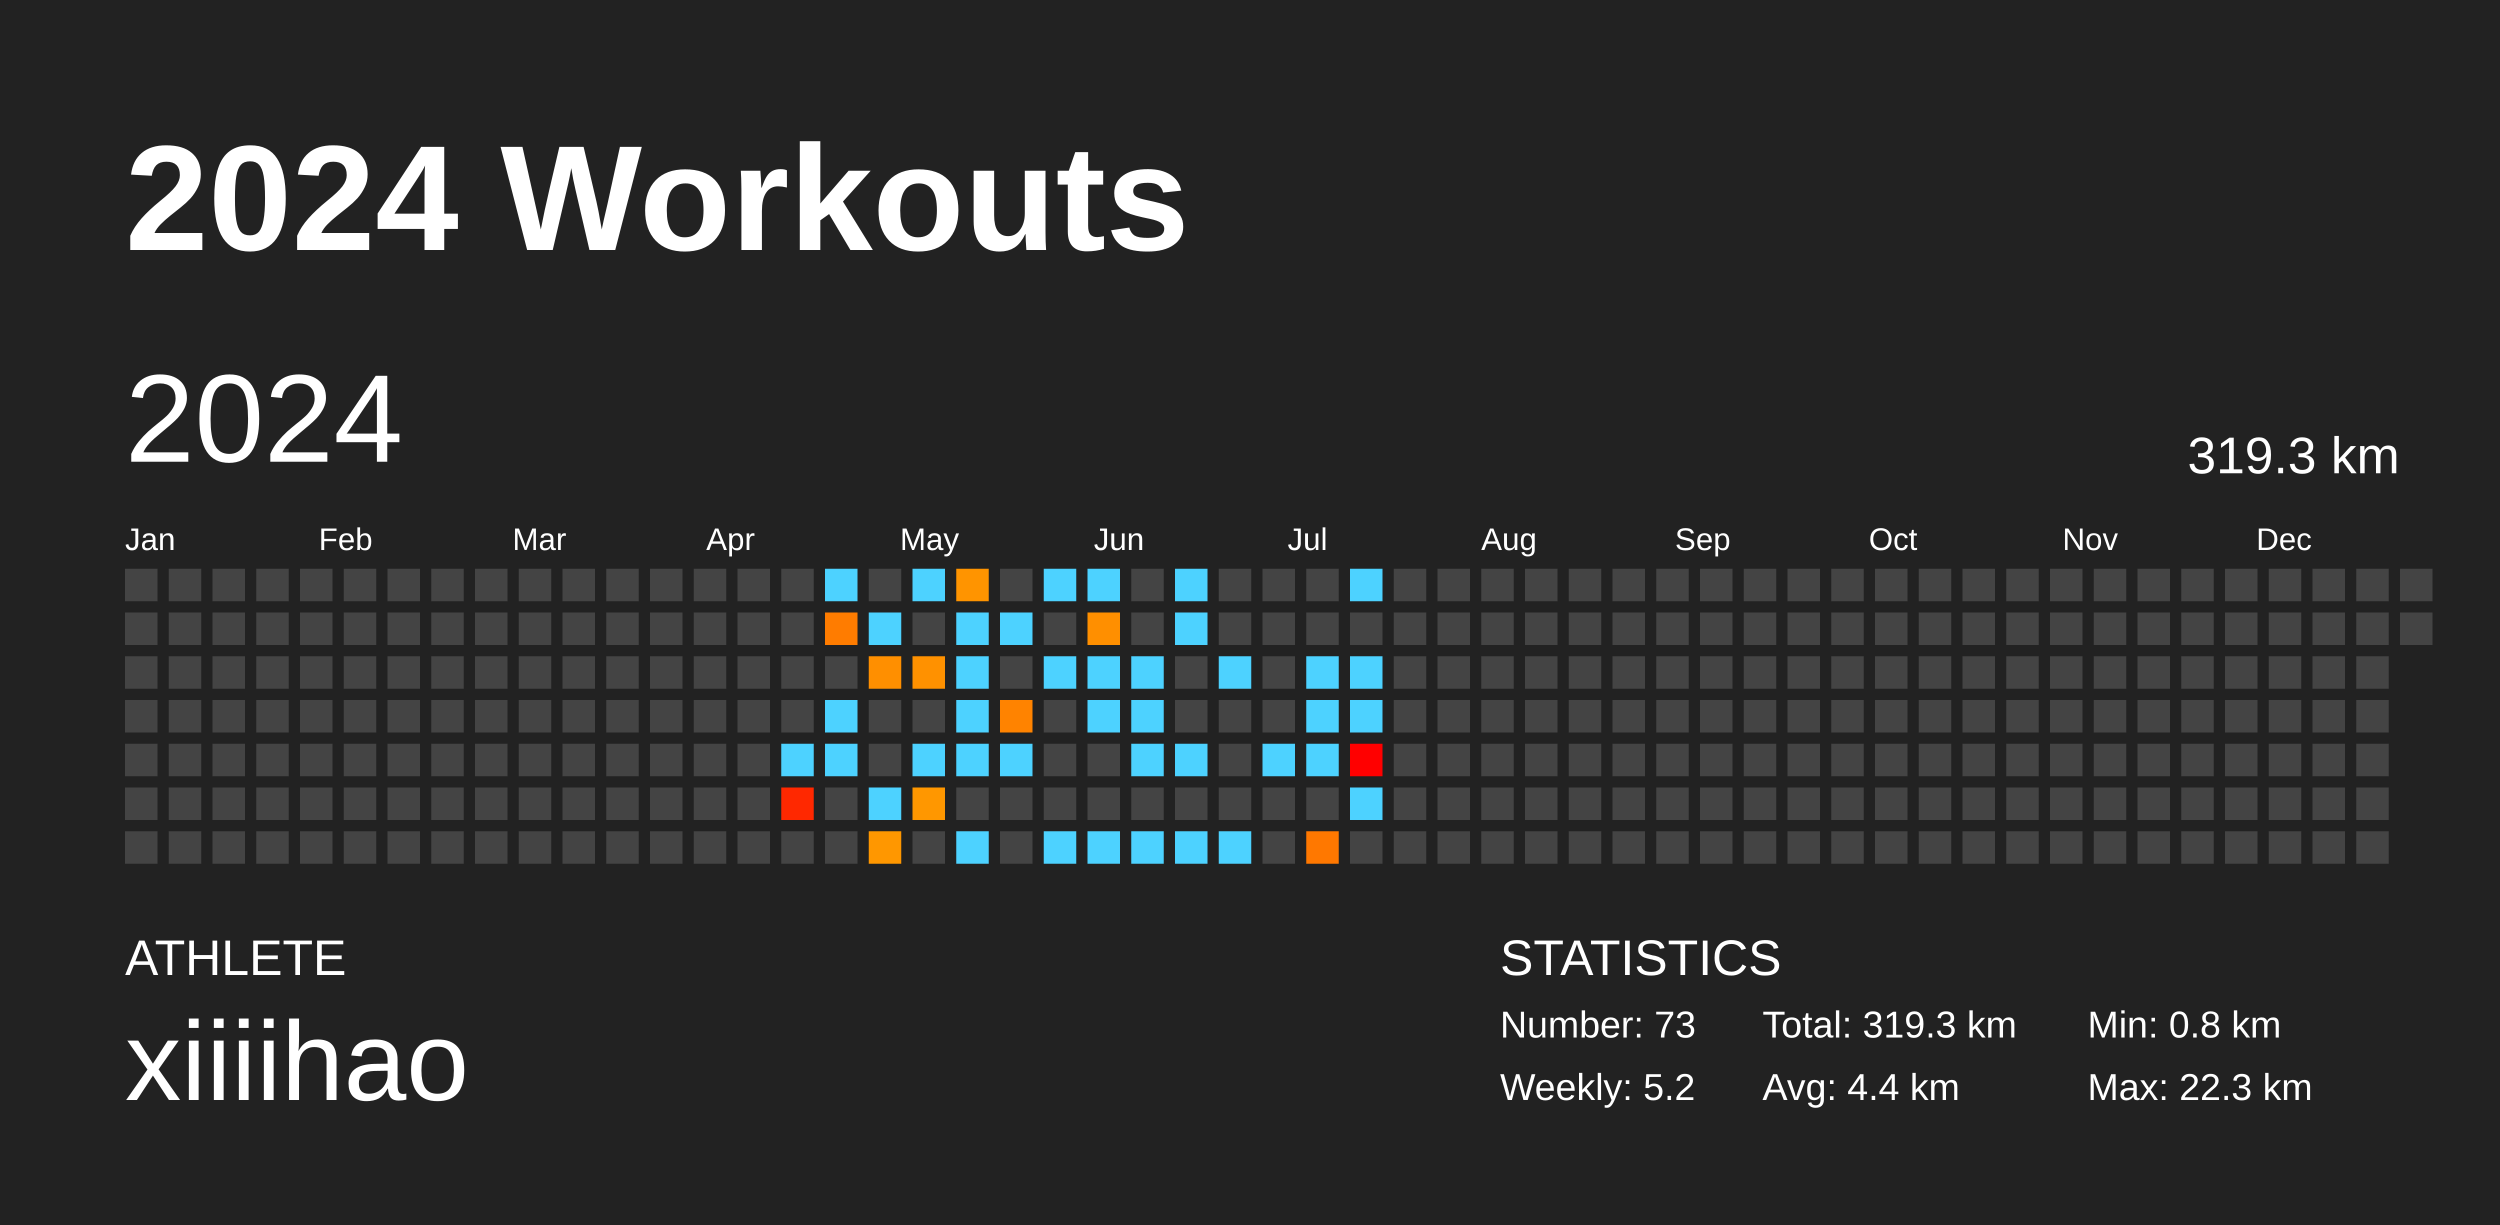
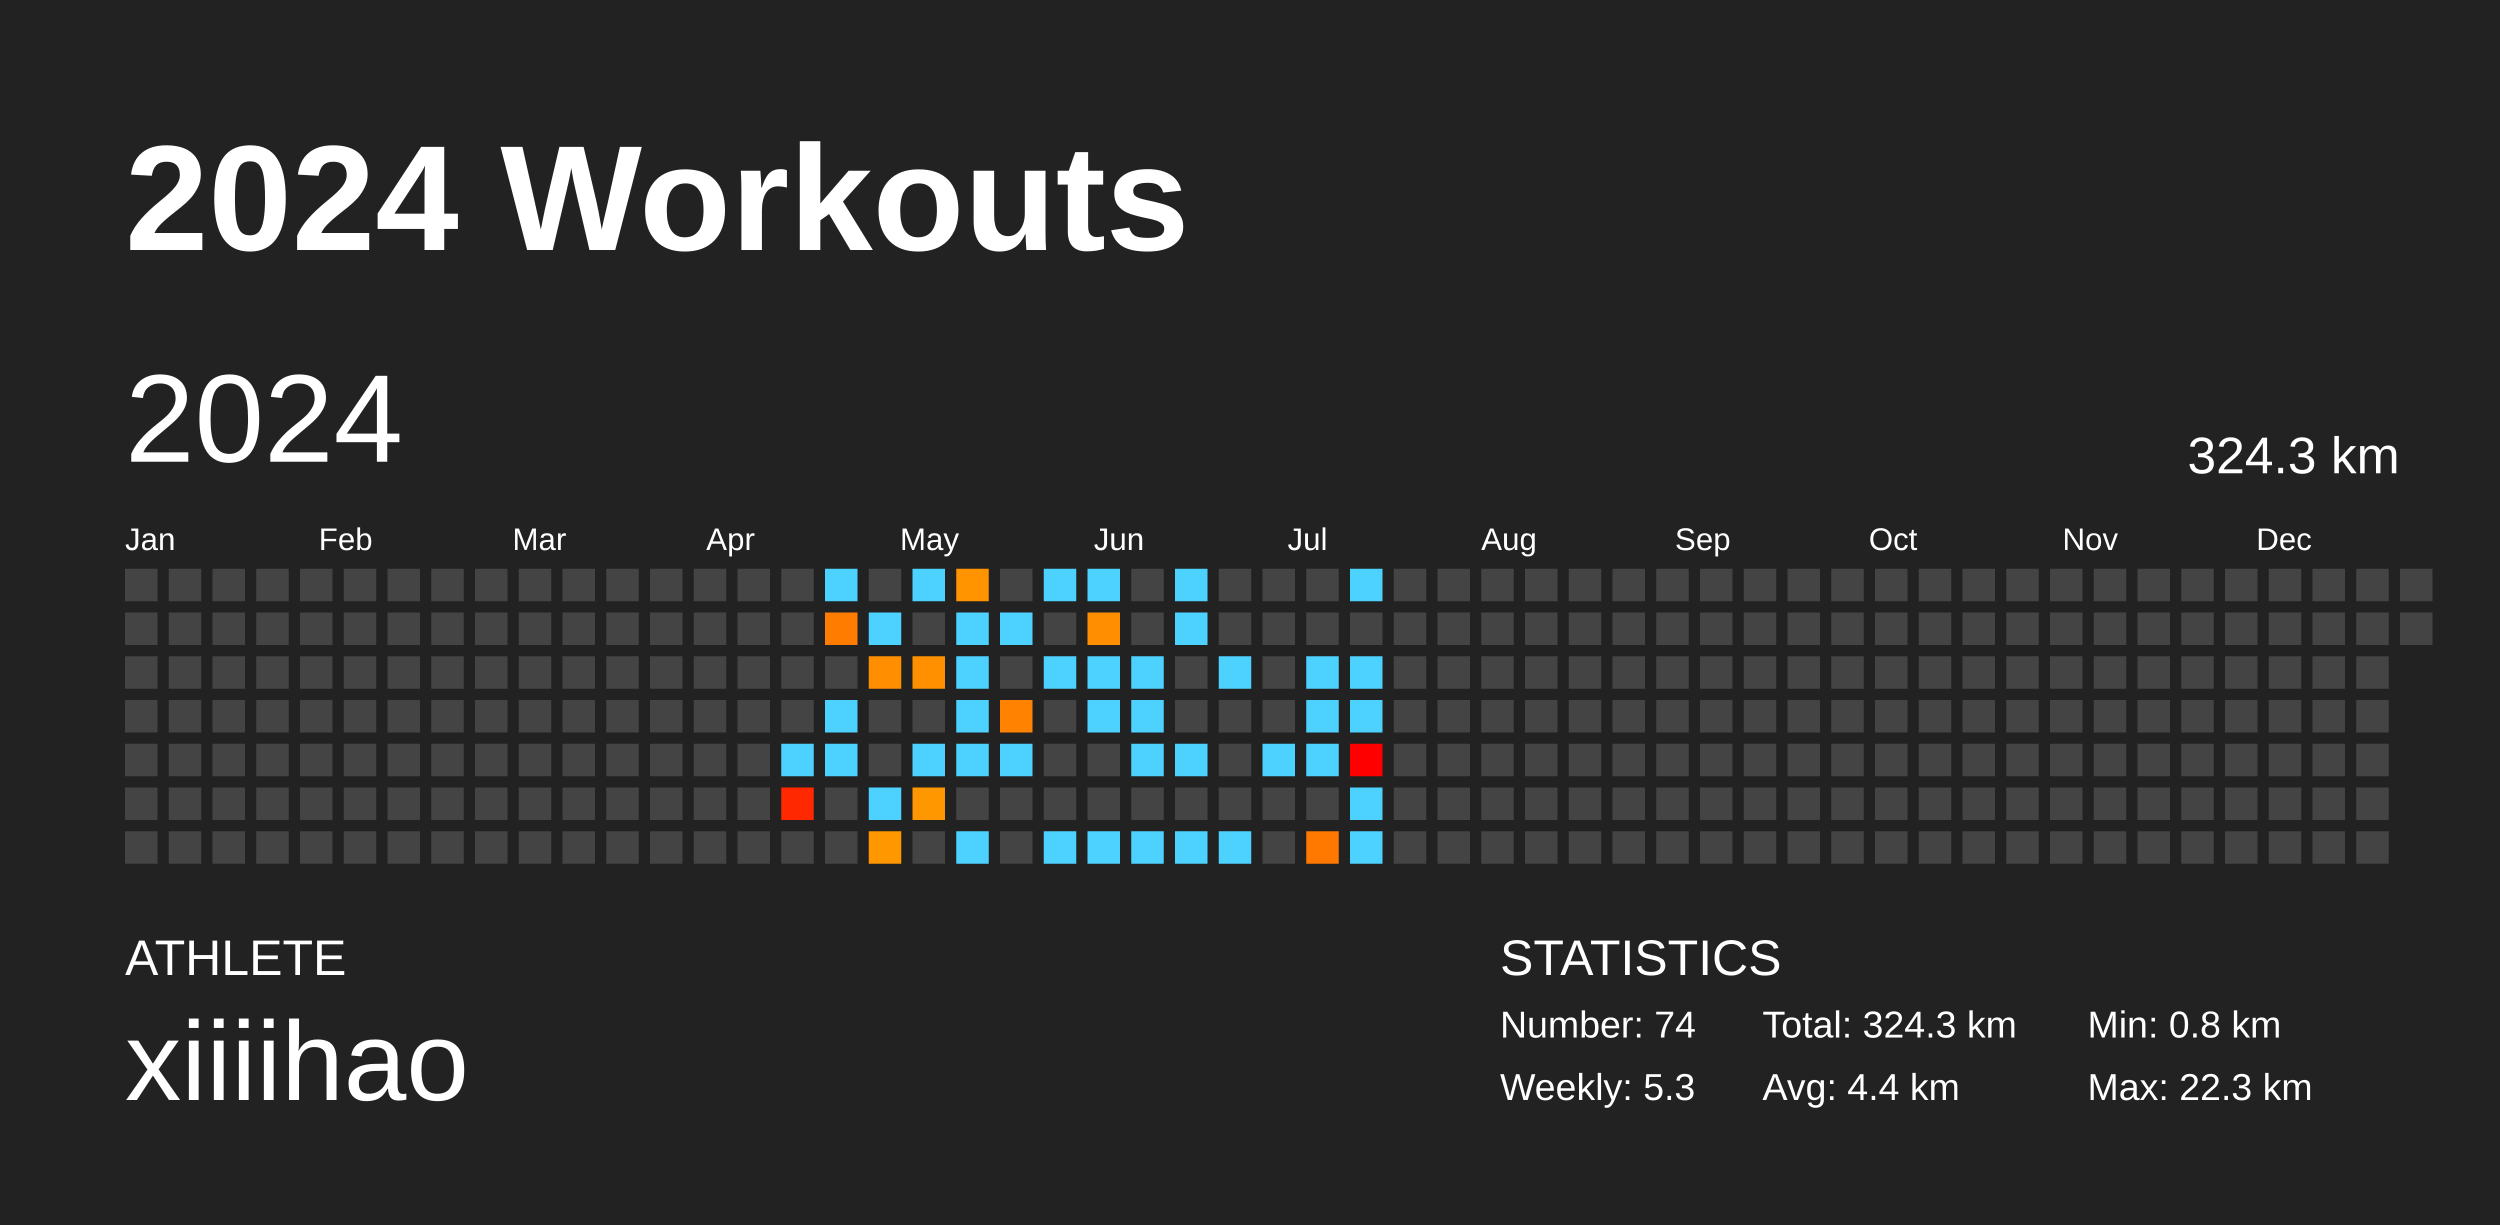
<svg xmlns="http://www.w3.org/2000/svg" baseProfile="full" height="98mm" version="1.1" viewBox="0,0,200,98" width="200mm">
  <defs />
  <rect fill="#222222" height="98" width="200" x="0" y="0" />
  <text fill="#FFFFFF" style="font-size:12px; font-family:Arial; font-weight:bold;" x="10" y="20">2024 Workouts</text>
  <text fill="#FFFFFF" style="font-size:4px; font-family:Arial" x="10" y="78">ATHLETE</text>
  <text fill="#FFFFFF" style="font-size:9px; font-family:Arial" x="10" y="88">xiiiihao</text>
  <text fill="#FFFFFF" style="font-size:4px; font-family:Arial" x="120" y="78">STATISTICS</text>
-   <text fill="#FFFFFF" style="font-size:3px; font-family:Arial" x="120" y="83">Number: 73</text>
-   <text fill="#FFFFFF" style="font-size:3px; font-family:Arial" x="120" y="88">Weekly: 5.2</text>
-   <text fill="#FFFFFF" style="font-size:3px; font-family:Arial" x="141" y="83">Total: 319.3 km</text>
+   <text fill="#FFFFFF" style="font-size:3px; font-family:Arial" x="120" y="83">Number: 74</text>
+   <text fill="#FFFFFF" style="font-size:3px; font-family:Arial" x="120" y="88">Weekly: 5.3</text>
+   <text fill="#FFFFFF" style="font-size:3px; font-family:Arial" x="141" y="83">Total: 324.3 km</text>
  <text fill="#FFFFFF" style="font-size:3px; font-family:Arial" x="141" y="88">Avg: 4.4 km</text>
  <text fill="#FFFFFF" style="font-size:3px; font-family:Arial" x="167" y="83">Min: 0.8 km</text>
  <text fill="#FFFFFF" style="font-size:3px; font-family:Arial" x="167" y="88">Max: 22.3 km</text>
  <text dominant-baseline="hanging" fill="#FFFFFF" style="font-size:10.0px; font-family:Arial;" x="10" y="30">2024</text>
-   <text dominant-baseline="hanging" fill="#FFFFFF" style="font-size:4.125px; font-family:Arial;" x="175" y="35">319.3 km</text>
+   <text dominant-baseline="hanging" fill="#FFFFFF" style="font-size:4.125px; font-family:Arial;" x="175" y="35">324.3 km</text>
  <text fill="#FFFFFF" style="font-size:2.5px; font-family:Arial" x="10.0" y="44">Jan</text>
  <text fill="#FFFFFF" style="font-size:2.5px; font-family:Arial" x="25.5" y="44">Feb</text>
  <text fill="#FFFFFF" style="font-size:2.5px; font-family:Arial" x="41.0" y="44">Mar</text>
  <text fill="#FFFFFF" style="font-size:2.5px; font-family:Arial" x="56.5" y="44">Apr</text>
  <text fill="#FFFFFF" style="font-size:2.5px; font-family:Arial" x="72.0" y="44">May</text>
  <text fill="#FFFFFF" style="font-size:2.5px; font-family:Arial" x="87.5" y="44">Jun</text>
  <text fill="#FFFFFF" style="font-size:2.5px; font-family:Arial" x="103.0" y="44">Jul</text>
  <text fill="#FFFFFF" style="font-size:2.5px; font-family:Arial" x="118.5" y="44">Aug</text>
  <text fill="#FFFFFF" style="font-size:2.5px; font-family:Arial" x="134.0" y="44">Sep</text>
  <text fill="#FFFFFF" style="font-size:2.5px; font-family:Arial" x="149.5" y="44">Oct</text>
  <text fill="#FFFFFF" style="font-size:2.5px; font-family:Arial" x="165.0" y="44">Nov</text>
  <text fill="#FFFFFF" style="font-size:2.5px; font-family:Arial" x="180.5" y="44">Dec</text>
  <rect fill="#444444" height="2.6" width="2.6" x="10.0" y="45.5" />
  <rect fill="#444444" height="2.6" width="2.6" x="10.0" y="49.0" />
  <rect fill="#444444" height="2.6" width="2.6" x="10.0" y="52.5" />
  <rect fill="#444444" height="2.6" width="2.6" x="10.0" y="56.0" />
  <rect fill="#444444" height="2.6" width="2.6" x="10.0" y="59.5" />
  <rect fill="#444444" height="2.6" width="2.6" x="10.0" y="63.0" />
  <rect fill="#444444" height="2.6" width="2.6" x="10.0" y="66.5" />
  <rect fill="#444444" height="2.6" width="2.6" x="13.5" y="45.5" />
  <rect fill="#444444" height="2.6" width="2.6" x="13.5" y="49.0" />
  <rect fill="#444444" height="2.6" width="2.6" x="13.5" y="52.5" />
  <rect fill="#444444" height="2.6" width="2.6" x="13.5" y="56.0" />
  <rect fill="#444444" height="2.6" width="2.6" x="13.5" y="59.5" />
  <rect fill="#444444" height="2.6" width="2.6" x="13.5" y="63.0" />
  <rect fill="#444444" height="2.6" width="2.6" x="13.5" y="66.5" />
  <rect fill="#444444" height="2.6" width="2.6" x="17.0" y="45.5" />
  <rect fill="#444444" height="2.6" width="2.6" x="17.0" y="49.0" />
  <rect fill="#444444" height="2.6" width="2.6" x="17.0" y="52.5" />
  <rect fill="#444444" height="2.6" width="2.6" x="17.0" y="56.0" />
  <rect fill="#444444" height="2.6" width="2.6" x="17.0" y="59.5" />
  <rect fill="#444444" height="2.6" width="2.6" x="17.0" y="63.0" />
  <rect fill="#444444" height="2.6" width="2.6" x="17.0" y="66.5" />
  <rect fill="#444444" height="2.6" width="2.6" x="20.5" y="45.5" />
  <rect fill="#444444" height="2.6" width="2.6" x="20.5" y="49.0" />
  <rect fill="#444444" height="2.6" width="2.6" x="20.5" y="52.5" />
  <rect fill="#444444" height="2.6" width="2.6" x="20.5" y="56.0" />
  <rect fill="#444444" height="2.6" width="2.6" x="20.5" y="59.5" />
  <rect fill="#444444" height="2.6" width="2.6" x="20.5" y="63.0" />
  <rect fill="#444444" height="2.6" width="2.6" x="20.5" y="66.5" />
  <rect fill="#444444" height="2.6" width="2.6" x="24.0" y="45.5" />
  <rect fill="#444444" height="2.6" width="2.6" x="24.0" y="49.0" />
  <rect fill="#444444" height="2.6" width="2.6" x="24.0" y="52.5" />
  <rect fill="#444444" height="2.6" width="2.6" x="24.0" y="56.0" />
  <rect fill="#444444" height="2.6" width="2.6" x="24.0" y="59.5" />
  <rect fill="#444444" height="2.6" width="2.6" x="24.0" y="63.0" />
  <rect fill="#444444" height="2.6" width="2.6" x="24.0" y="66.5" />
  <rect fill="#444444" height="2.6" width="2.6" x="27.5" y="45.5" />
  <rect fill="#444444" height="2.6" width="2.6" x="27.5" y="49.0" />
  <rect fill="#444444" height="2.6" width="2.6" x="27.5" y="52.5" />
  <rect fill="#444444" height="2.6" width="2.6" x="27.5" y="56.0" />
  <rect fill="#444444" height="2.6" width="2.6" x="27.5" y="59.5" />
  <rect fill="#444444" height="2.6" width="2.6" x="27.5" y="63.0" />
  <rect fill="#444444" height="2.6" width="2.6" x="27.5" y="66.5" />
  <rect fill="#444444" height="2.6" width="2.6" x="31.0" y="45.5" />
  <rect fill="#444444" height="2.6" width="2.6" x="31.0" y="49.0" />
  <rect fill="#444444" height="2.6" width="2.6" x="31.0" y="52.5" />
  <rect fill="#444444" height="2.6" width="2.6" x="31.0" y="56.0" />
  <rect fill="#444444" height="2.6" width="2.6" x="31.0" y="59.5" />
  <rect fill="#444444" height="2.6" width="2.6" x="31.0" y="63.0" />
  <rect fill="#444444" height="2.6" width="2.6" x="31.0" y="66.5" />
  <rect fill="#444444" height="2.6" width="2.6" x="34.5" y="45.5" />
  <rect fill="#444444" height="2.6" width="2.6" x="34.5" y="49.0" />
  <rect fill="#444444" height="2.6" width="2.6" x="34.5" y="52.5" />
  <rect fill="#444444" height="2.6" width="2.6" x="34.5" y="56.0" />
  <rect fill="#444444" height="2.6" width="2.6" x="34.5" y="59.5" />
  <rect fill="#444444" height="2.6" width="2.6" x="34.5" y="63.0" />
  <rect fill="#444444" height="2.6" width="2.6" x="34.5" y="66.5" />
  <rect fill="#444444" height="2.6" width="2.6" x="38.0" y="45.5" />
  <rect fill="#444444" height="2.6" width="2.6" x="38.0" y="49.0" />
  <rect fill="#444444" height="2.6" width="2.6" x="38.0" y="52.5" />
  <rect fill="#444444" height="2.6" width="2.6" x="38.0" y="56.0" />
  <rect fill="#444444" height="2.6" width="2.6" x="38.0" y="59.5" />
  <rect fill="#444444" height="2.6" width="2.6" x="38.0" y="63.0" />
  <rect fill="#444444" height="2.6" width="2.6" x="38.0" y="66.5" />
  <rect fill="#444444" height="2.6" width="2.6" x="41.5" y="45.5" />
  <rect fill="#444444" height="2.6" width="2.6" x="41.5" y="49.0" />
  <rect fill="#444444" height="2.6" width="2.6" x="41.5" y="52.5" />
  <rect fill="#444444" height="2.6" width="2.6" x="41.5" y="56.0" />
  <rect fill="#444444" height="2.6" width="2.6" x="41.5" y="59.5" />
  <rect fill="#444444" height="2.6" width="2.6" x="41.5" y="63.0" />
  <rect fill="#444444" height="2.6" width="2.6" x="41.5" y="66.5" />
  <rect fill="#444444" height="2.6" width="2.6" x="45.0" y="45.5" />
  <rect fill="#444444" height="2.6" width="2.6" x="45.0" y="49.0" />
  <rect fill="#444444" height="2.6" width="2.6" x="45.0" y="52.5" />
  <rect fill="#444444" height="2.6" width="2.6" x="45.0" y="56.0" />
  <rect fill="#444444" height="2.6" width="2.6" x="45.0" y="59.5" />
  <rect fill="#444444" height="2.6" width="2.6" x="45.0" y="63.0" />
  <rect fill="#444444" height="2.6" width="2.6" x="45.0" y="66.5" />
  <rect fill="#444444" height="2.6" width="2.6" x="48.5" y="45.5" />
  <rect fill="#444444" height="2.6" width="2.6" x="48.5" y="49.0" />
  <rect fill="#444444" height="2.6" width="2.6" x="48.5" y="52.5" />
  <rect fill="#444444" height="2.6" width="2.6" x="48.5" y="56.0" />
  <rect fill="#444444" height="2.6" width="2.6" x="48.5" y="59.5" />
  <rect fill="#444444" height="2.6" width="2.6" x="48.5" y="63.0" />
  <rect fill="#444444" height="2.6" width="2.6" x="48.5" y="66.5" />
  <rect fill="#444444" height="2.6" width="2.6" x="52.0" y="45.5" />
  <rect fill="#444444" height="2.6" width="2.6" x="52.0" y="49.0" />
  <rect fill="#444444" height="2.6" width="2.6" x="52.0" y="52.5" />
  <rect fill="#444444" height="2.6" width="2.6" x="52.0" y="56.0" />
  <rect fill="#444444" height="2.6" width="2.6" x="52.0" y="59.5" />
  <rect fill="#444444" height="2.6" width="2.6" x="52.0" y="63.0" />
  <rect fill="#444444" height="2.6" width="2.6" x="52.0" y="66.5" />
  <rect fill="#444444" height="2.6" width="2.6" x="55.5" y="45.5" />
  <rect fill="#444444" height="2.6" width="2.6" x="55.5" y="49.0" />
  <rect fill="#444444" height="2.6" width="2.6" x="55.5" y="52.5" />
  <rect fill="#444444" height="2.6" width="2.6" x="55.5" y="56.0" />
  <rect fill="#444444" height="2.6" width="2.6" x="55.5" y="59.5" />
  <rect fill="#444444" height="2.6" width="2.6" x="55.5" y="63.0" />
  <rect fill="#444444" height="2.6" width="2.6" x="55.5" y="66.5" />
  <rect fill="#444444" height="2.6" width="2.6" x="59.0" y="45.5" />
  <rect fill="#444444" height="2.6" width="2.6" x="59.0" y="49.0" />
  <rect fill="#444444" height="2.6" width="2.6" x="59.0" y="52.5" />
  <rect fill="#444444" height="2.6" width="2.6" x="59.0" y="56.0" />
  <rect fill="#444444" height="2.6" width="2.6" x="59.0" y="59.5" />
  <rect fill="#444444" height="2.6" width="2.6" x="59.0" y="63.0" />
  <rect fill="#444444" height="2.6" width="2.6" x="59.0" y="66.5" />
  <rect fill="#444444" height="2.6" width="2.6" x="62.5" y="45.5" />
  <rect fill="#444444" height="2.6" width="2.6" x="62.5" y="49.0" />
  <rect fill="#444444" height="2.6" width="2.6" x="62.5" y="52.5" />
  <rect fill="#444444" height="2.6" width="2.6" x="62.5" y="56.0" />
  <rect fill="#4dd2ff" height="2.6" width="2.6" x="62.5" y="59.5" />
  <rect fill="#ff2800" height="2.6" width="2.6" x="62.5" y="63.0" />
  <rect fill="#444444" height="2.6" width="2.6" x="62.5" y="66.5" />
  <rect fill="#4dd2ff" height="2.6" width="2.6" x="66.0" y="45.5" />
  <rect fill="#ff7c00" height="2.6" width="2.6" x="66.0" y="49.0" />
  <rect fill="#444444" height="2.6" width="2.6" x="66.0" y="52.5" />
  <rect fill="#4dd2ff" height="2.6" width="2.6" x="66.0" y="56.0" />
  <rect fill="#4dd2ff" height="2.6" width="2.6" x="66.0" y="59.5" />
  <rect fill="#444444" height="2.6" width="2.6" x="66.0" y="63.0" />
  <rect fill="#444444" height="2.6" width="2.6" x="66.0" y="66.5" />
  <rect fill="#444444" height="2.6" width="2.6" x="69.5" y="45.5" />
  <rect fill="#4dd2ff" height="2.6" width="2.6" x="69.5" y="49.0" />
  <rect fill="#ff8f00" height="2.6" width="2.6" x="69.5" y="52.5" />
  <rect fill="#444444" height="2.6" width="2.6" x="69.5" y="56.0" />
  <rect fill="#444444" height="2.6" width="2.6" x="69.5" y="59.5" />
  <rect fill="#4dd2ff" height="2.6" width="2.6" x="69.5" y="63.0" />
  <rect fill="#ff9700" height="2.6" width="2.6" x="69.5" y="66.5" />
  <rect fill="#4dd2ff" height="2.6" width="2.6" x="73.0" y="45.5" />
  <rect fill="#444444" height="2.6" width="2.6" x="73.0" y="49.0" />
  <rect fill="#ff9100" height="2.6" width="2.6" x="73.0" y="52.5" />
  <rect fill="#444444" height="2.6" width="2.6" x="73.0" y="56.0" />
  <rect fill="#4dd2ff" height="2.6" width="2.6" x="73.0" y="59.5" />
  <rect fill="#ff9700" height="2.6" width="2.6" x="73.0" y="63.0" />
  <rect fill="#444444" height="2.6" width="2.6" x="73.0" y="66.5" />
  <rect fill="#ff9400" height="2.6" width="2.6" x="76.5" y="45.5" />
  <rect fill="#4dd2ff" height="2.6" width="2.6" x="76.5" y="49.0" />
  <rect fill="#4dd2ff" height="2.6" width="2.6" x="76.5" y="52.5" />
  <rect fill="#4dd2ff" height="2.6" width="2.6" x="76.5" y="56.0" />
  <rect fill="#4dd2ff" height="2.6" width="2.6" x="76.5" y="59.5" />
  <rect fill="#444444" height="2.6" width="2.6" x="76.5" y="63.0" />
  <rect fill="#4dd2ff" height="2.6" width="2.6" x="76.5" y="66.5" />
  <rect fill="#444444" height="2.6" width="2.6" x="80.0" y="45.5" />
  <rect fill="#4dd2ff" height="2.6" width="2.6" x="80.0" y="49.0" />
  <rect fill="#444444" height="2.6" width="2.6" x="80.0" y="52.5" />
  <rect fill="#ff8300" height="2.6" width="2.6" x="80.0" y="56.0" />
  <rect fill="#4dd2ff" height="2.6" width="2.6" x="80.0" y="59.5" />
  <rect fill="#444444" height="2.6" width="2.6" x="80.0" y="63.0" />
  <rect fill="#444444" height="2.6" width="2.6" x="80.0" y="66.5" />
  <rect fill="#4dd2ff" height="2.6" width="2.6" x="83.5" y="45.5" />
  <rect fill="#444444" height="2.6" width="2.6" x="83.5" y="49.0" />
  <rect fill="#4dd2ff" height="2.6" width="2.6" x="83.5" y="52.5" />
  <rect fill="#444444" height="2.6" width="2.6" x="83.5" y="56.0" />
  <rect fill="#444444" height="2.6" width="2.6" x="83.5" y="59.5" />
  <rect fill="#444444" height="2.6" width="2.6" x="83.5" y="63.0" />
  <rect fill="#4dd2ff" height="2.6" width="2.6" x="83.5" y="66.5" />
  <rect fill="#4dd2ff" height="2.6" width="2.6" x="87.0" y="45.5" />
  <rect fill="#ff8f00" height="2.6" width="2.6" x="87.0" y="49.0" />
  <rect fill="#4dd2ff" height="2.6" width="2.6" x="87.0" y="52.5" />
  <rect fill="#4dd2ff" height="2.6" width="2.6" x="87.0" y="56.0" />
  <rect fill="#444444" height="2.6" width="2.6" x="87.0" y="59.5" />
  <rect fill="#444444" height="2.6" width="2.6" x="87.0" y="63.0" />
  <rect fill="#4dd2ff" height="2.6" width="2.6" x="87.0" y="66.5" />
  <rect fill="#444444" height="2.6" width="2.6" x="90.5" y="45.5" />
  <rect fill="#444444" height="2.6" width="2.6" x="90.5" y="49.0" />
  <rect fill="#4dd2ff" height="2.6" width="2.6" x="90.5" y="52.5" />
  <rect fill="#4dd2ff" height="2.6" width="2.6" x="90.5" y="56.0" />
  <rect fill="#4dd2ff" height="2.6" width="2.6" x="90.5" y="59.5" />
  <rect fill="#444444" height="2.6" width="2.6" x="90.5" y="63.0" />
  <rect fill="#4dd2ff" height="2.6" width="2.6" x="90.5" y="66.5" />
  <rect fill="#4dd2ff" height="2.6" width="2.6" x="94.0" y="45.5" />
  <rect fill="#4dd2ff" height="2.6" width="2.6" x="94.0" y="49.0" />
  <rect fill="#444444" height="2.6" width="2.6" x="94.0" y="52.5" />
  <rect fill="#444444" height="2.6" width="2.6" x="94.0" y="56.0" />
  <rect fill="#4dd2ff" height="2.6" width="2.6" x="94.0" y="59.5" />
  <rect fill="#444444" height="2.6" width="2.6" x="94.0" y="63.0" />
  <rect fill="#4dd2ff" height="2.6" width="2.6" x="94.0" y="66.5" />
  <rect fill="#444444" height="2.6" width="2.6" x="97.5" y="45.5" />
  <rect fill="#444444" height="2.6" width="2.6" x="97.5" y="49.0" />
  <rect fill="#4dd2ff" height="2.6" width="2.6" x="97.5" y="52.5" />
  <rect fill="#444444" height="2.6" width="2.6" x="97.5" y="56.0" />
  <rect fill="#444444" height="2.6" width="2.6" x="97.5" y="59.5" />
  <rect fill="#444444" height="2.6" width="2.6" x="97.5" y="63.0" />
  <rect fill="#4dd2ff" height="2.6" width="2.6" x="97.5" y="66.5" />
  <rect fill="#444444" height="2.6" width="2.6" x="101.0" y="45.5" />
  <rect fill="#444444" height="2.6" width="2.6" x="101.0" y="49.0" />
  <rect fill="#444444" height="2.6" width="2.6" x="101.0" y="52.5" />
  <rect fill="#444444" height="2.6" width="2.6" x="101.0" y="56.0" />
  <rect fill="#4dd2ff" height="2.6" width="2.6" x="101.0" y="59.5" />
  <rect fill="#444444" height="2.6" width="2.6" x="101.0" y="63.0" />
  <rect fill="#444444" height="2.6" width="2.6" x="101.0" y="66.5" />
  <rect fill="#444444" height="2.6" width="2.6" x="104.5" y="45.5" />
  <rect fill="#444444" height="2.6" width="2.6" x="104.5" y="49.0" />
  <rect fill="#4dd2ff" height="2.6" width="2.6" x="104.5" y="52.5" />
  <rect fill="#4dd2ff" height="2.6" width="2.6" x="104.5" y="56.0" />
  <rect fill="#4dd2ff" height="2.6" width="2.6" x="104.5" y="59.5" />
  <rect fill="#444444" height="2.6" width="2.6" x="104.5" y="63.0" />
  <rect fill="#ff7800" height="2.6" width="2.6" x="104.5" y="66.5" />
  <rect fill="#4dd2ff" height="2.6" width="2.6" x="108.0" y="45.5" />
  <rect fill="#444444" height="2.6" width="2.6" x="108.0" y="49.0" />
  <rect fill="#4dd2ff" height="2.6" width="2.6" x="108.0" y="52.5" />
  <rect fill="#4dd2ff" height="2.6" width="2.6" x="108.0" y="56.0" />
  <rect fill="red" height="2.6" width="2.6" x="108.0" y="59.5" />
  <rect fill="#4dd2ff" height="2.6" width="2.6" x="108.0" y="63.0" />
-   <rect fill="#444444" height="2.6" width="2.6" x="108.0" y="66.5" />
+   <rect fill="#4dd2ff" height="2.6" width="2.6" x="108.0" y="66.5" />
  <rect fill="#444444" height="2.6" width="2.6" x="111.5" y="45.5" />
  <rect fill="#444444" height="2.6" width="2.6" x="111.5" y="49.0" />
  <rect fill="#444444" height="2.6" width="2.6" x="111.5" y="52.5" />
  <rect fill="#444444" height="2.6" width="2.6" x="111.5" y="56.0" />
  <rect fill="#444444" height="2.6" width="2.6" x="111.5" y="59.5" />
  <rect fill="#444444" height="2.6" width="2.6" x="111.5" y="63.0" />
  <rect fill="#444444" height="2.6" width="2.6" x="111.5" y="66.5" />
  <rect fill="#444444" height="2.6" width="2.6" x="115.0" y="45.5" />
  <rect fill="#444444" height="2.6" width="2.6" x="115.0" y="49.0" />
  <rect fill="#444444" height="2.6" width="2.6" x="115.0" y="52.5" />
  <rect fill="#444444" height="2.6" width="2.6" x="115.0" y="56.0" />
  <rect fill="#444444" height="2.6" width="2.6" x="115.0" y="59.5" />
  <rect fill="#444444" height="2.6" width="2.6" x="115.0" y="63.0" />
  <rect fill="#444444" height="2.6" width="2.6" x="115.0" y="66.5" />
  <rect fill="#444444" height="2.6" width="2.6" x="118.5" y="45.5" />
  <rect fill="#444444" height="2.6" width="2.6" x="118.5" y="49.0" />
  <rect fill="#444444" height="2.6" width="2.6" x="118.5" y="52.5" />
  <rect fill="#444444" height="2.6" width="2.6" x="118.5" y="56.0" />
  <rect fill="#444444" height="2.6" width="2.6" x="118.5" y="59.5" />
  <rect fill="#444444" height="2.6" width="2.6" x="118.5" y="63.0" />
  <rect fill="#444444" height="2.6" width="2.6" x="118.5" y="66.5" />
  <rect fill="#444444" height="2.6" width="2.6" x="122.0" y="45.5" />
  <rect fill="#444444" height="2.6" width="2.6" x="122.0" y="49.0" />
  <rect fill="#444444" height="2.6" width="2.6" x="122.0" y="52.5" />
  <rect fill="#444444" height="2.6" width="2.6" x="122.0" y="56.0" />
  <rect fill="#444444" height="2.6" width="2.6" x="122.0" y="59.5" />
  <rect fill="#444444" height="2.6" width="2.6" x="122.0" y="63.0" />
  <rect fill="#444444" height="2.6" width="2.6" x="122.0" y="66.5" />
  <rect fill="#444444" height="2.6" width="2.6" x="125.5" y="45.5" />
  <rect fill="#444444" height="2.6" width="2.6" x="125.5" y="49.0" />
  <rect fill="#444444" height="2.6" width="2.6" x="125.5" y="52.5" />
  <rect fill="#444444" height="2.6" width="2.6" x="125.5" y="56.0" />
  <rect fill="#444444" height="2.6" width="2.6" x="125.5" y="59.5" />
  <rect fill="#444444" height="2.6" width="2.6" x="125.5" y="63.0" />
  <rect fill="#444444" height="2.6" width="2.6" x="125.5" y="66.5" />
  <rect fill="#444444" height="2.6" width="2.6" x="129.0" y="45.5" />
  <rect fill="#444444" height="2.6" width="2.6" x="129.0" y="49.0" />
  <rect fill="#444444" height="2.6" width="2.6" x="129.0" y="52.5" />
  <rect fill="#444444" height="2.6" width="2.6" x="129.0" y="56.0" />
  <rect fill="#444444" height="2.6" width="2.6" x="129.0" y="59.5" />
  <rect fill="#444444" height="2.6" width="2.6" x="129.0" y="63.0" />
  <rect fill="#444444" height="2.6" width="2.6" x="129.0" y="66.5" />
  <rect fill="#444444" height="2.6" width="2.6" x="132.5" y="45.5" />
  <rect fill="#444444" height="2.6" width="2.6" x="132.5" y="49.0" />
  <rect fill="#444444" height="2.6" width="2.6" x="132.5" y="52.5" />
  <rect fill="#444444" height="2.6" width="2.6" x="132.5" y="56.0" />
  <rect fill="#444444" height="2.6" width="2.6" x="132.5" y="59.5" />
  <rect fill="#444444" height="2.6" width="2.6" x="132.5" y="63.0" />
  <rect fill="#444444" height="2.6" width="2.6" x="132.5" y="66.5" />
  <rect fill="#444444" height="2.6" width="2.6" x="136.0" y="45.5" />
  <rect fill="#444444" height="2.6" width="2.6" x="136.0" y="49.0" />
  <rect fill="#444444" height="2.6" width="2.6" x="136.0" y="52.5" />
  <rect fill="#444444" height="2.6" width="2.6" x="136.0" y="56.0" />
  <rect fill="#444444" height="2.6" width="2.6" x="136.0" y="59.5" />
  <rect fill="#444444" height="2.6" width="2.6" x="136.0" y="63.0" />
  <rect fill="#444444" height="2.6" width="2.6" x="136.0" y="66.5" />
  <rect fill="#444444" height="2.6" width="2.6" x="139.5" y="45.5" />
  <rect fill="#444444" height="2.6" width="2.6" x="139.5" y="49.0" />
  <rect fill="#444444" height="2.6" width="2.6" x="139.5" y="52.5" />
  <rect fill="#444444" height="2.6" width="2.6" x="139.5" y="56.0" />
  <rect fill="#444444" height="2.6" width="2.6" x="139.5" y="59.5" />
  <rect fill="#444444" height="2.6" width="2.6" x="139.5" y="63.0" />
  <rect fill="#444444" height="2.6" width="2.6" x="139.5" y="66.5" />
  <rect fill="#444444" height="2.6" width="2.6" x="143.0" y="45.5" />
  <rect fill="#444444" height="2.6" width="2.6" x="143.0" y="49.0" />
  <rect fill="#444444" height="2.6" width="2.6" x="143.0" y="52.5" />
  <rect fill="#444444" height="2.6" width="2.6" x="143.0" y="56.0" />
  <rect fill="#444444" height="2.6" width="2.6" x="143.0" y="59.5" />
  <rect fill="#444444" height="2.6" width="2.6" x="143.0" y="63.0" />
  <rect fill="#444444" height="2.6" width="2.6" x="143.0" y="66.5" />
  <rect fill="#444444" height="2.6" width="2.6" x="146.5" y="45.5" />
  <rect fill="#444444" height="2.6" width="2.6" x="146.5" y="49.0" />
  <rect fill="#444444" height="2.6" width="2.6" x="146.5" y="52.5" />
  <rect fill="#444444" height="2.6" width="2.6" x="146.5" y="56.0" />
  <rect fill="#444444" height="2.6" width="2.6" x="146.5" y="59.5" />
  <rect fill="#444444" height="2.6" width="2.6" x="146.5" y="63.0" />
  <rect fill="#444444" height="2.6" width="2.6" x="146.5" y="66.5" />
  <rect fill="#444444" height="2.6" width="2.6" x="150.0" y="45.5" />
  <rect fill="#444444" height="2.6" width="2.6" x="150.0" y="49.0" />
  <rect fill="#444444" height="2.6" width="2.6" x="150.0" y="52.5" />
  <rect fill="#444444" height="2.6" width="2.6" x="150.0" y="56.0" />
  <rect fill="#444444" height="2.6" width="2.6" x="150.0" y="59.5" />
  <rect fill="#444444" height="2.6" width="2.6" x="150.0" y="63.0" />
  <rect fill="#444444" height="2.6" width="2.6" x="150.0" y="66.5" />
  <rect fill="#444444" height="2.6" width="2.6" x="153.5" y="45.5" />
  <rect fill="#444444" height="2.6" width="2.6" x="153.5" y="49.0" />
  <rect fill="#444444" height="2.6" width="2.6" x="153.5" y="52.5" />
  <rect fill="#444444" height="2.6" width="2.6" x="153.5" y="56.0" />
  <rect fill="#444444" height="2.6" width="2.6" x="153.5" y="59.5" />
  <rect fill="#444444" height="2.6" width="2.6" x="153.5" y="63.0" />
  <rect fill="#444444" height="2.6" width="2.6" x="153.5" y="66.5" />
  <rect fill="#444444" height="2.6" width="2.6" x="157.0" y="45.5" />
  <rect fill="#444444" height="2.6" width="2.6" x="157.0" y="49.0" />
  <rect fill="#444444" height="2.6" width="2.6" x="157.0" y="52.5" />
  <rect fill="#444444" height="2.6" width="2.6" x="157.0" y="56.0" />
  <rect fill="#444444" height="2.6" width="2.6" x="157.0" y="59.5" />
  <rect fill="#444444" height="2.6" width="2.6" x="157.0" y="63.0" />
  <rect fill="#444444" height="2.6" width="2.6" x="157.0" y="66.5" />
  <rect fill="#444444" height="2.6" width="2.6" x="160.5" y="45.5" />
  <rect fill="#444444" height="2.6" width="2.6" x="160.5" y="49.0" />
  <rect fill="#444444" height="2.6" width="2.6" x="160.5" y="52.5" />
  <rect fill="#444444" height="2.6" width="2.6" x="160.5" y="56.0" />
  <rect fill="#444444" height="2.6" width="2.6" x="160.5" y="59.5" />
  <rect fill="#444444" height="2.6" width="2.6" x="160.5" y="63.0" />
  <rect fill="#444444" height="2.6" width="2.6" x="160.5" y="66.5" />
  <rect fill="#444444" height="2.6" width="2.6" x="164.0" y="45.5" />
  <rect fill="#444444" height="2.6" width="2.6" x="164.0" y="49.0" />
  <rect fill="#444444" height="2.6" width="2.6" x="164.0" y="52.5" />
  <rect fill="#444444" height="2.6" width="2.6" x="164.0" y="56.0" />
  <rect fill="#444444" height="2.6" width="2.6" x="164.0" y="59.5" />
  <rect fill="#444444" height="2.6" width="2.6" x="164.0" y="63.0" />
  <rect fill="#444444" height="2.6" width="2.6" x="164.0" y="66.5" />
  <rect fill="#444444" height="2.6" width="2.6" x="167.5" y="45.5" />
  <rect fill="#444444" height="2.6" width="2.6" x="167.5" y="49.0" />
  <rect fill="#444444" height="2.6" width="2.6" x="167.5" y="52.5" />
  <rect fill="#444444" height="2.6" width="2.6" x="167.5" y="56.0" />
  <rect fill="#444444" height="2.6" width="2.6" x="167.5" y="59.5" />
  <rect fill="#444444" height="2.6" width="2.6" x="167.5" y="63.0" />
  <rect fill="#444444" height="2.6" width="2.6" x="167.5" y="66.5" />
  <rect fill="#444444" height="2.6" width="2.6" x="171.0" y="45.5" />
  <rect fill="#444444" height="2.6" width="2.6" x="171.0" y="49.0" />
  <rect fill="#444444" height="2.6" width="2.6" x="171.0" y="52.5" />
  <rect fill="#444444" height="2.6" width="2.6" x="171.0" y="56.0" />
  <rect fill="#444444" height="2.6" width="2.6" x="171.0" y="59.5" />
  <rect fill="#444444" height="2.6" width="2.6" x="171.0" y="63.0" />
  <rect fill="#444444" height="2.6" width="2.6" x="171.0" y="66.5" />
  <rect fill="#444444" height="2.6" width="2.6" x="174.5" y="45.5" />
  <rect fill="#444444" height="2.6" width="2.6" x="174.5" y="49.0" />
  <rect fill="#444444" height="2.6" width="2.6" x="174.5" y="52.5" />
  <rect fill="#444444" height="2.6" width="2.6" x="174.5" y="56.0" />
  <rect fill="#444444" height="2.6" width="2.6" x="174.5" y="59.5" />
  <rect fill="#444444" height="2.6" width="2.6" x="174.5" y="63.0" />
  <rect fill="#444444" height="2.6" width="2.6" x="174.5" y="66.5" />
  <rect fill="#444444" height="2.6" width="2.6" x="178.0" y="45.5" />
  <rect fill="#444444" height="2.6" width="2.6" x="178.0" y="49.0" />
  <rect fill="#444444" height="2.6" width="2.6" x="178.0" y="52.5" />
  <rect fill="#444444" height="2.6" width="2.6" x="178.0" y="56.0" />
  <rect fill="#444444" height="2.6" width="2.6" x="178.0" y="59.5" />
  <rect fill="#444444" height="2.6" width="2.6" x="178.0" y="63.0" />
  <rect fill="#444444" height="2.6" width="2.6" x="178.0" y="66.5" />
  <rect fill="#444444" height="2.6" width="2.6" x="181.5" y="45.5" />
  <rect fill="#444444" height="2.6" width="2.6" x="181.5" y="49.0" />
  <rect fill="#444444" height="2.6" width="2.6" x="181.5" y="52.5" />
  <rect fill="#444444" height="2.6" width="2.6" x="181.5" y="56.0" />
  <rect fill="#444444" height="2.6" width="2.6" x="181.5" y="59.5" />
  <rect fill="#444444" height="2.6" width="2.6" x="181.5" y="63.0" />
  <rect fill="#444444" height="2.6" width="2.6" x="181.5" y="66.5" />
  <rect fill="#444444" height="2.6" width="2.6" x="185.0" y="45.5" />
  <rect fill="#444444" height="2.6" width="2.6" x="185.0" y="49.0" />
  <rect fill="#444444" height="2.6" width="2.6" x="185.0" y="52.5" />
  <rect fill="#444444" height="2.6" width="2.6" x="185.0" y="56.0" />
  <rect fill="#444444" height="2.6" width="2.6" x="185.0" y="59.5" />
  <rect fill="#444444" height="2.6" width="2.6" x="185.0" y="63.0" />
  <rect fill="#444444" height="2.6" width="2.6" x="185.0" y="66.5" />
  <rect fill="#444444" height="2.6" width="2.6" x="188.5" y="45.5" />
  <rect fill="#444444" height="2.6" width="2.6" x="188.5" y="49.0" />
  <rect fill="#444444" height="2.6" width="2.6" x="188.5" y="52.5" />
  <rect fill="#444444" height="2.6" width="2.6" x="188.5" y="56.0" />
  <rect fill="#444444" height="2.6" width="2.6" x="188.5" y="59.5" />
  <rect fill="#444444" height="2.6" width="2.6" x="188.5" y="63.0" />
  <rect fill="#444444" height="2.6" width="2.6" x="188.5" y="66.5" />
  <rect fill="#444444" height="2.6" width="2.6" x="192.0" y="45.5" />
  <rect fill="#444444" height="2.6" width="2.6" x="192.0" y="49.0" />
</svg>
